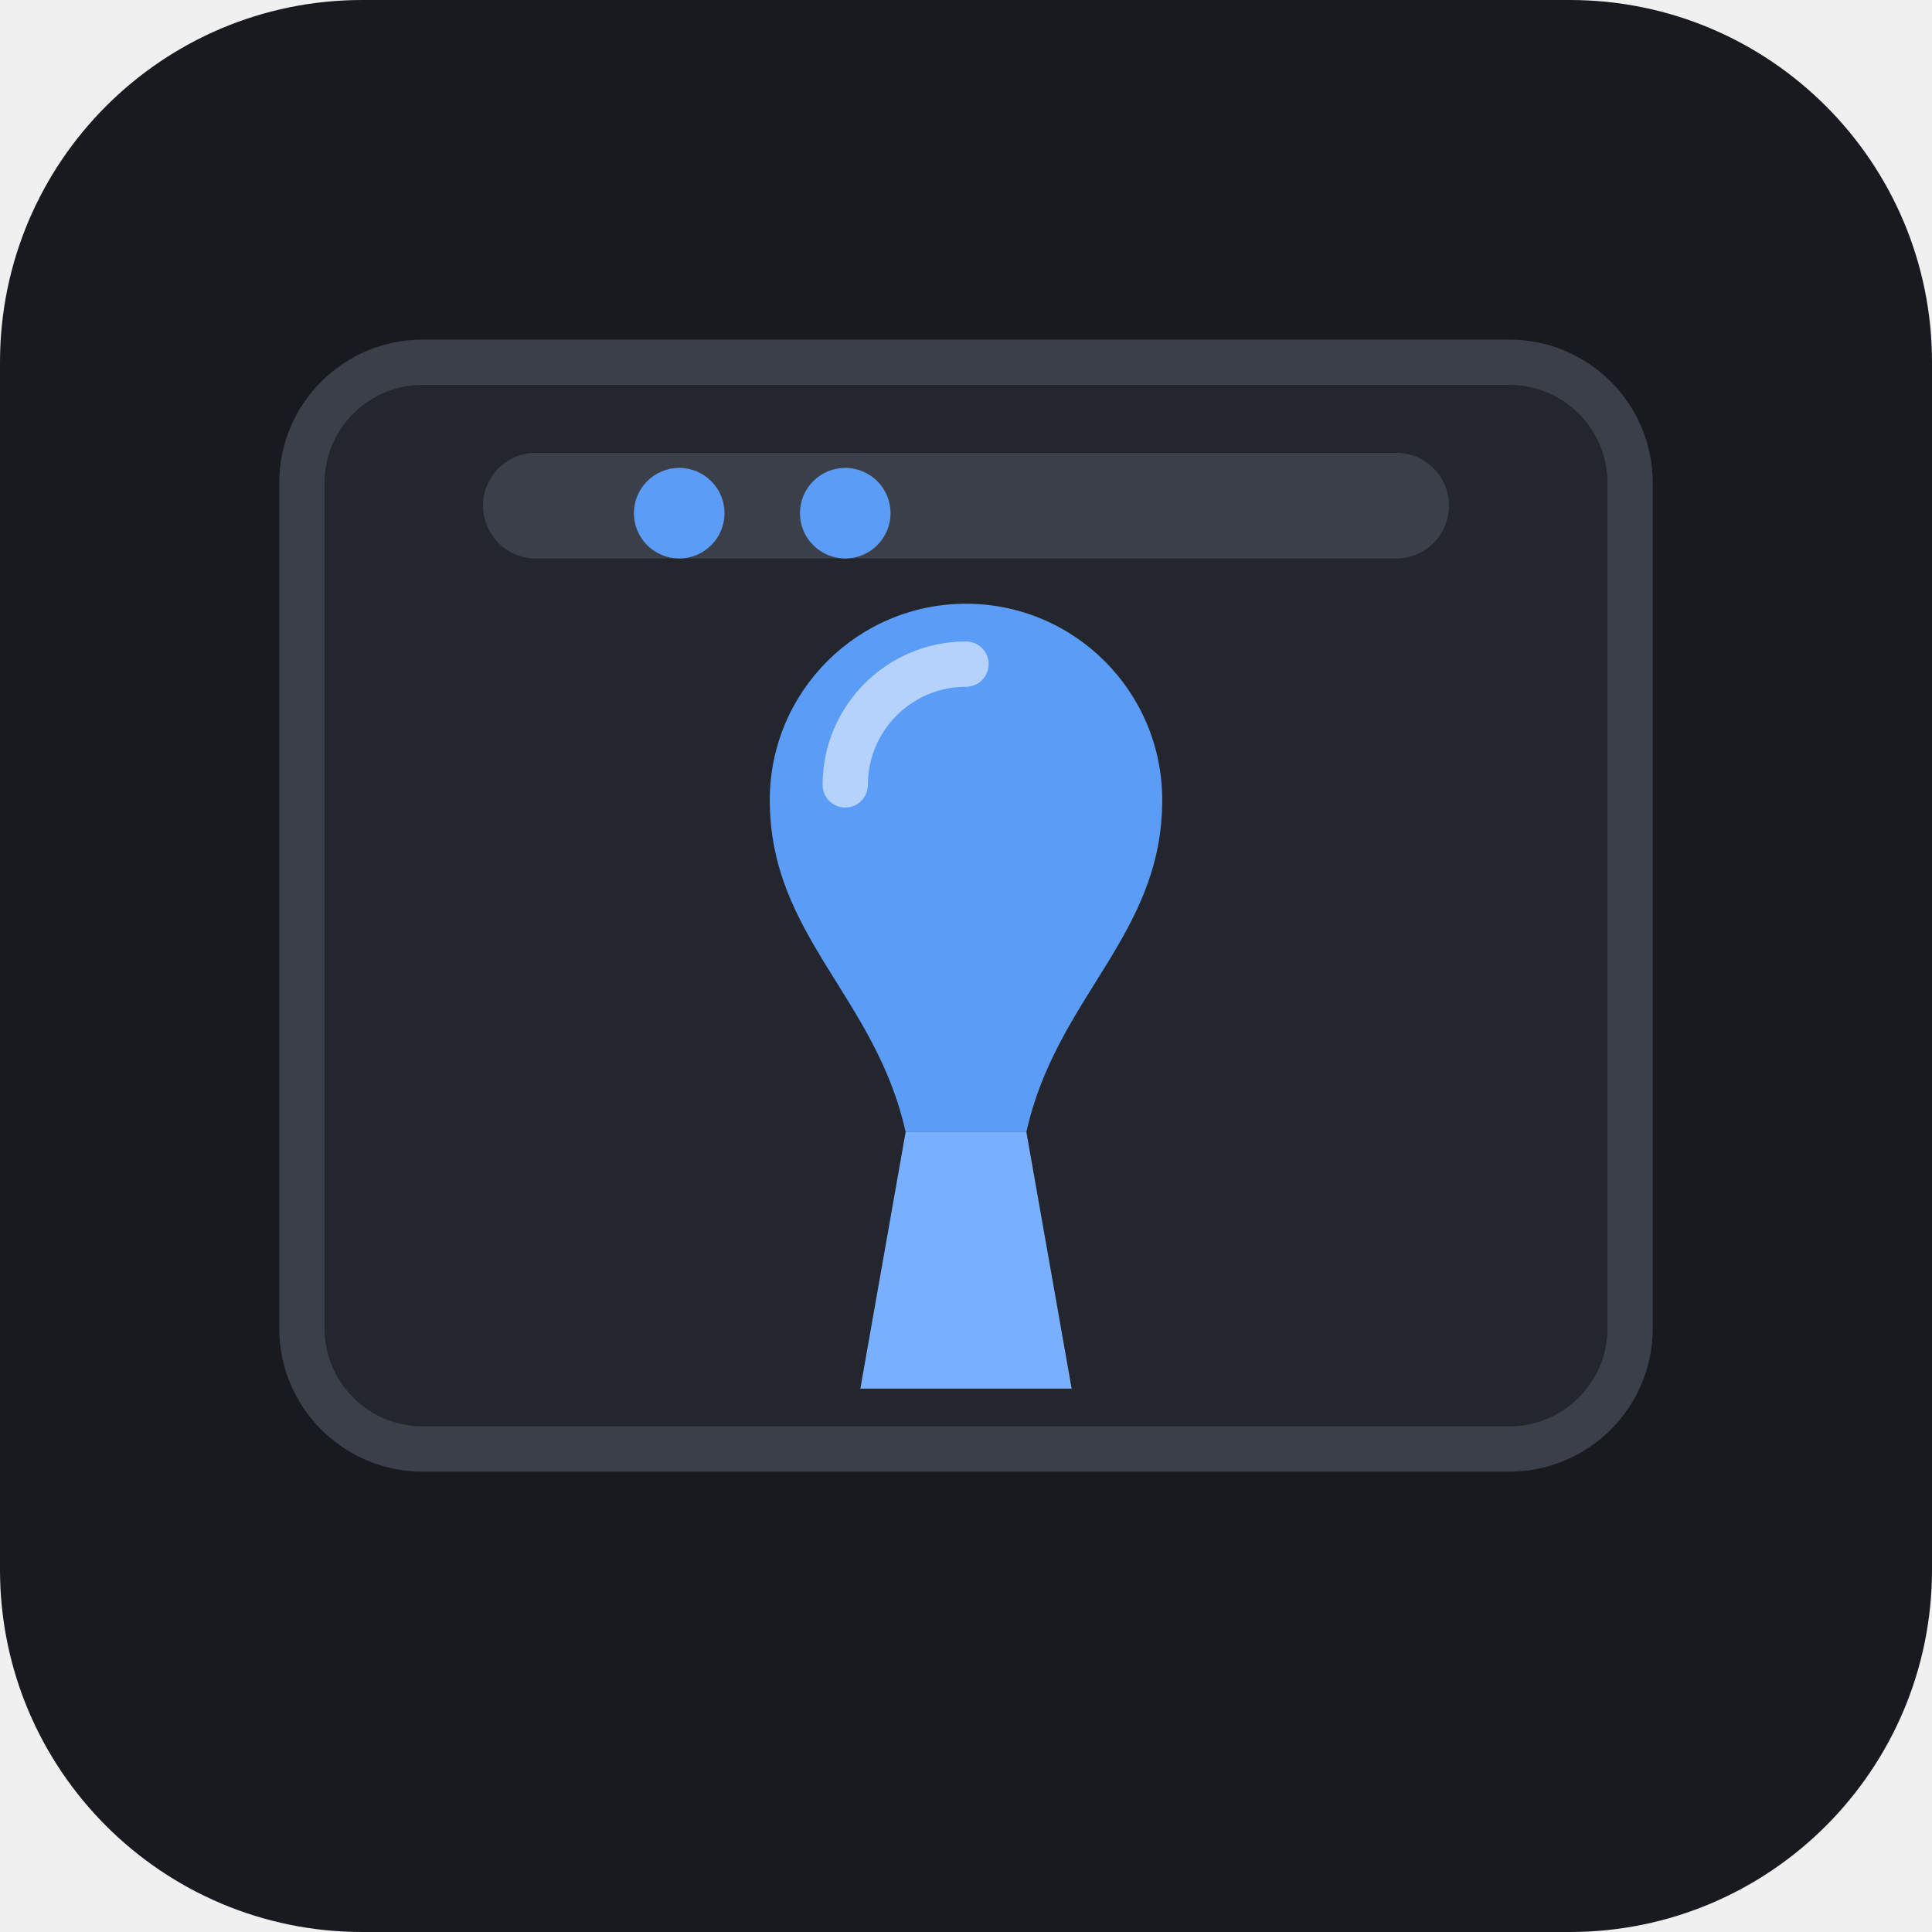
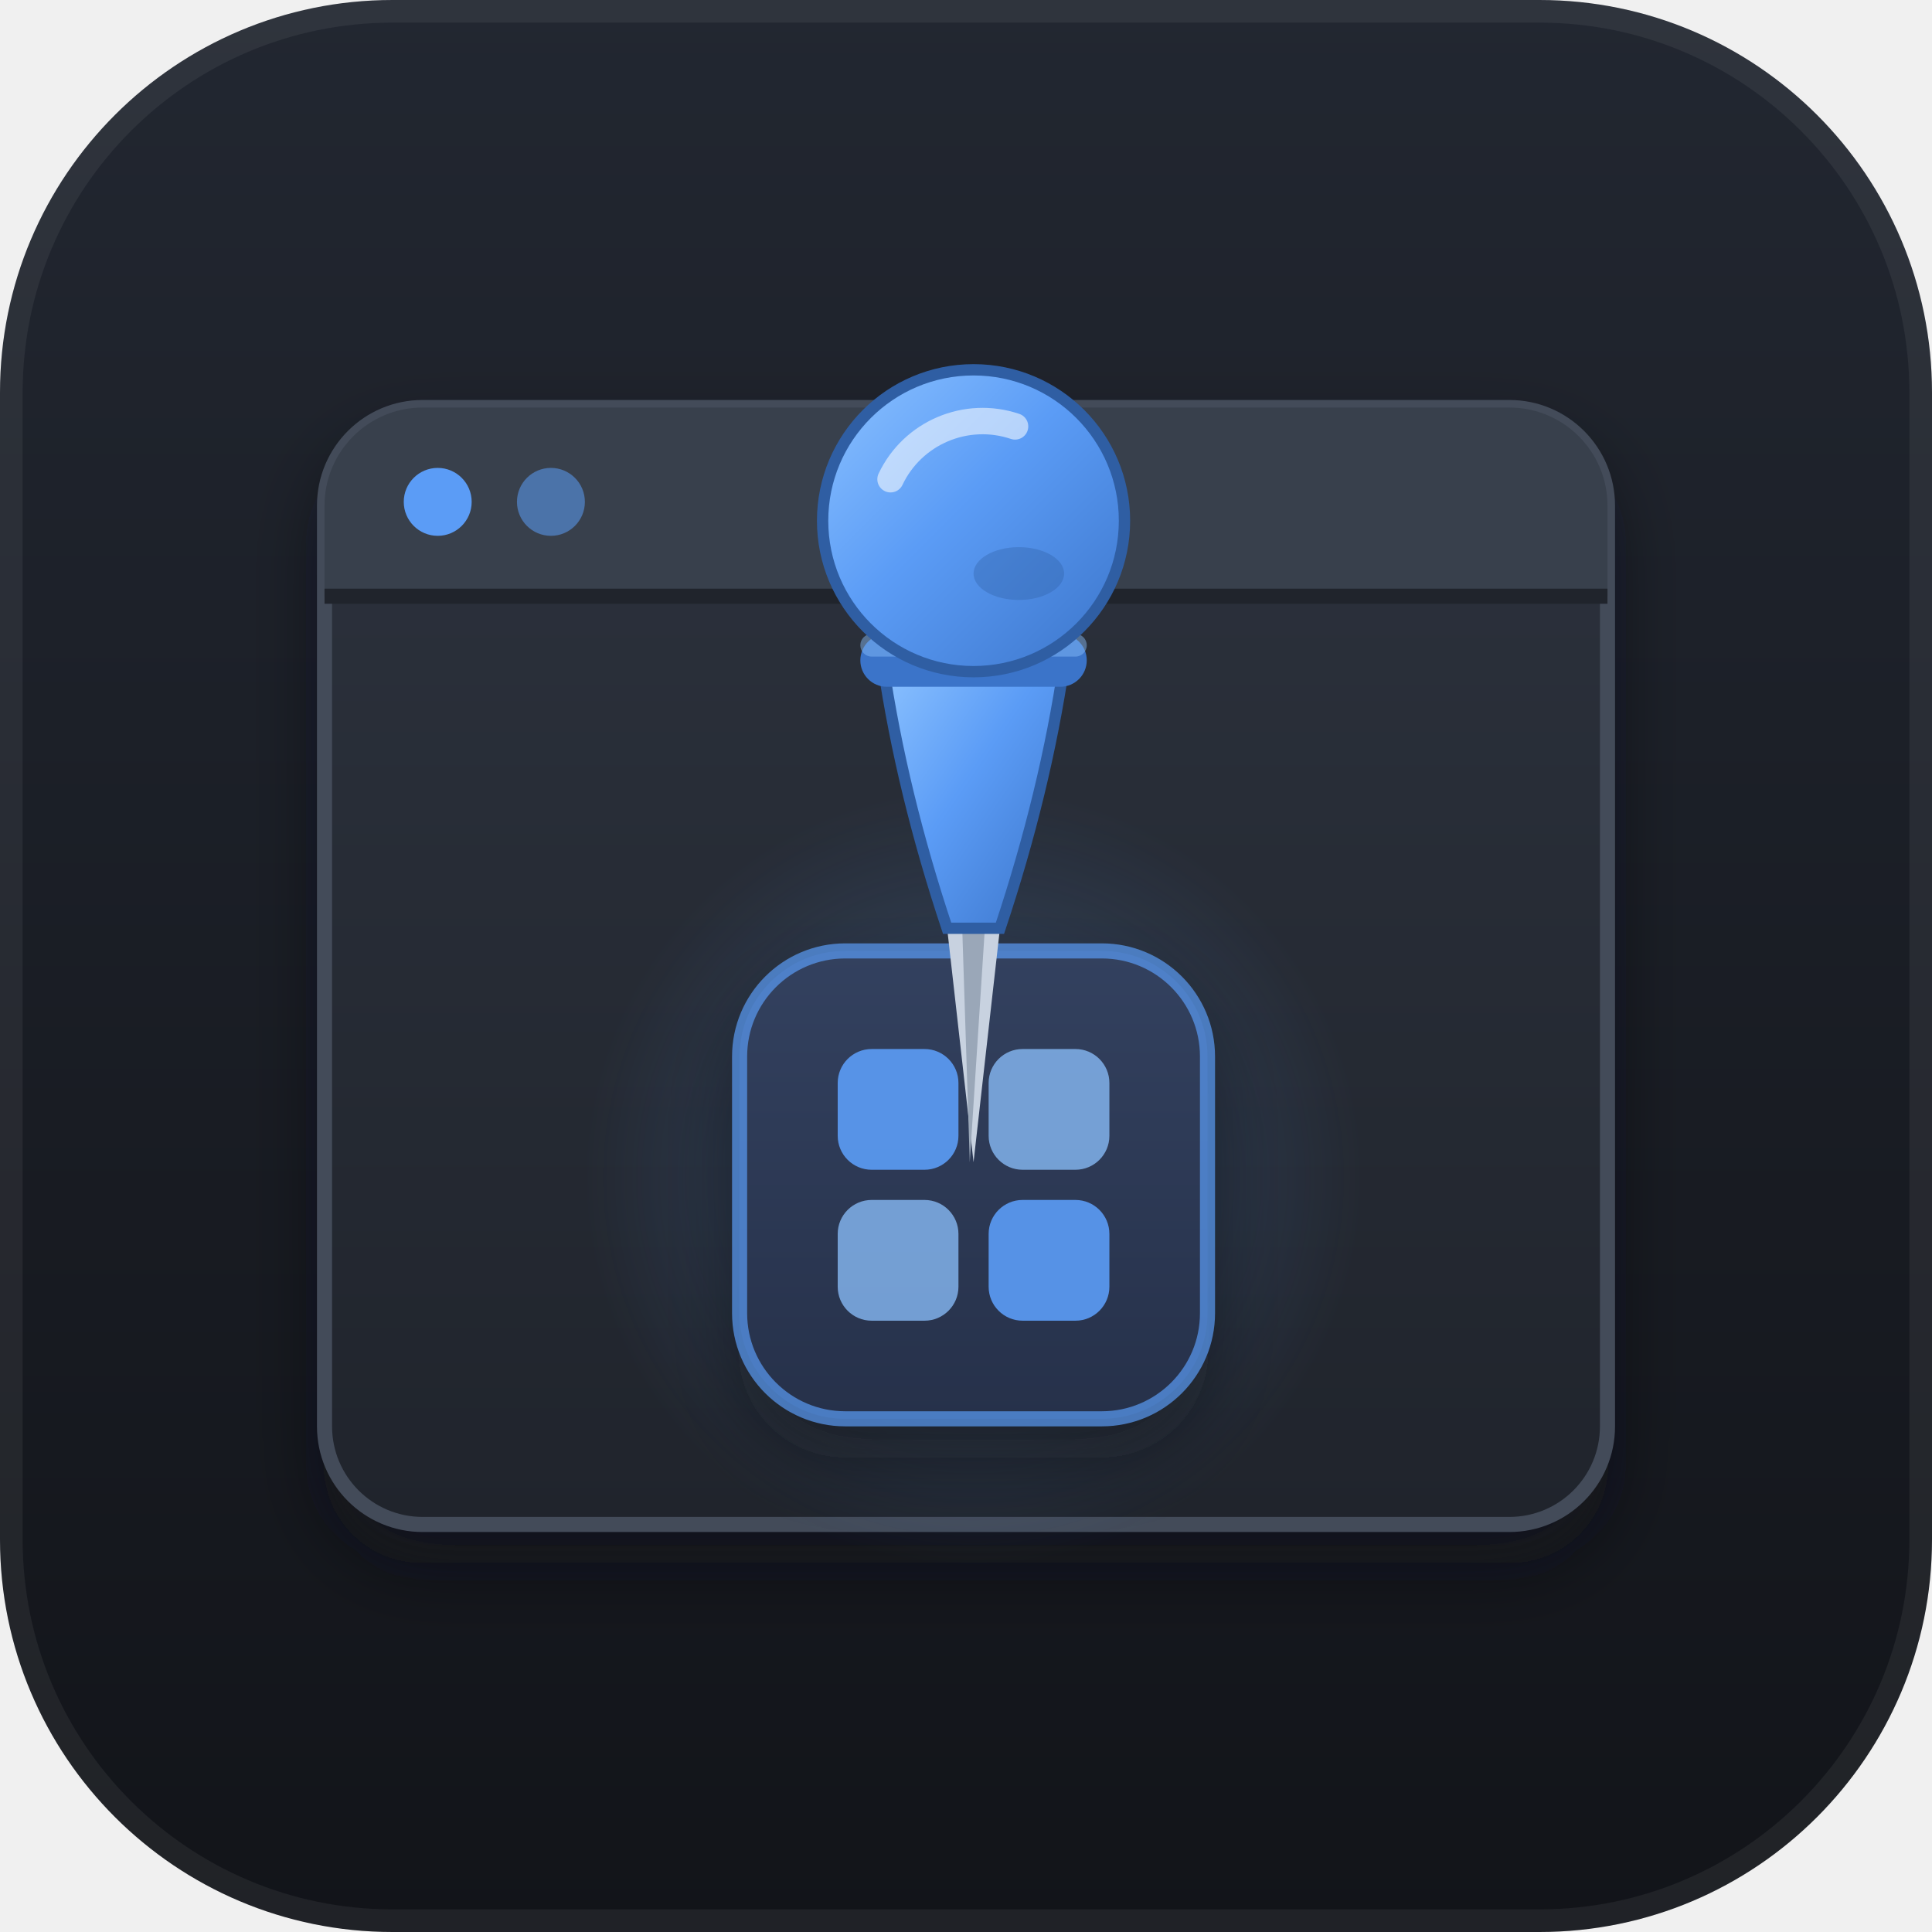
- <svg xmlns="http://www.w3.org/2000/svg" viewBox="0 0 128 128" role="img" aria-label="PinDesk logo">
-   <rect width="128" height="128" rx="24" fill="#181a1f" />
-   <path d="M28 24h72a8 8 0 0 1 8 8v56a8 8 0 0 1-8 8H28a8 8 0 0 1-8-8V32a8 8 0 0 1 8-8z" fill="#23262d" stroke="#3a3f4a" stroke-width="3" />
-   <rect x="32" y="30" width="64" height="7" rx="3.5" fill="#3a3f4a" />
-   <circle cx="45" cy="34" r="3" fill="#5b9cf6" />
-   <circle cx="56" cy="34" r="3" fill="#5b9cf6" />
-   <g transform="translate(64 66) rotate(0)">
-     <path d="M0-26a13 13 0 0 1 13 13c0 9-7 13-9 22H-4C-6 0-13-4-13-13A13 13 0 0 1 0-26z" fill="#5b9cf6" />
-     <path d="M-4 9h8l3 17H-7z" fill="#78affe" />
-     <path d="M-8-14a8 8 0 0 1 8-8" fill="none" stroke="#ffffff" stroke-opacity=".55" stroke-width="3" stroke-linecap="round" />
+ <svg xmlns="http://www.w3.org/2000/svg" viewBox="0 0 512 512" role="img" aria-label="PinDesk logo">
+   <defs>
+     <linearGradient id="bg" x1="0" y1="0" x2="0" y2="1">
+       <stop offset="0" stop-color="#222731" />
+       <stop offset="1" stop-color="#121419" />
+     </linearGradient>
+     <linearGradient id="panel" x1="0" y1="0" x2="0" y2="1">
+       <stop offset="0" stop-color="#2c323d" />
+       <stop offset="1" stop-color="#20242c" />
+     </linearGradient>
+     <linearGradient id="pin" x1="0" y1="0" x2="1" y2="1">
+       <stop offset="0" stop-color="#8cc2ff" />
+       <stop offset="0.45" stop-color="#5b9cf6" />
+       <stop offset="1" stop-color="#3b74c9" />
+     </linearGradient>
+     <linearGradient id="tile" x1="0" y1="0" x2="0" y2="1">
+       <stop offset="0" stop-color="#33415f" />
+       <stop offset="1" stop-color="#26314a" />
+     </linearGradient>
+     <radialGradient id="glow" cx="0.5" cy="0.5" r="0.5">
+       <stop offset="0" stop-color="#5b9cf6" stop-opacity="0.28" />
+       <stop offset="1" stop-color="#5b9cf6" stop-opacity="0" />
+     </radialGradient>
+     <filter id="soft" x="-50%" y="-50%" width="200%" height="200%">
+       <feGaussianBlur stdDeviation="10" />
+     </filter>
+   </defs>
+   <rect width="512" height="512" rx="104" fill="url(#bg)" />
+   <rect x="3" y="3" width="506" height="506" rx="101" fill="none" stroke="#ffffff" stroke-opacity="0.06" stroke-width="6" />
+   <rect x="86" y="108" width="340" height="296" rx="26" fill="#0d0f13" opacity="0.55" filter="url(#soft)" transform="translate(0 10)" />
+   <rect x="86" y="108" width="340" height="296" rx="26" fill="url(#panel)" stroke="#434b59" stroke-width="4" />
+   <path d="M86 134a26 26 0 0 1 26-26h288a26 26 0 0 1 26 26v24H86z" fill="#38404c" />
+   <path d="M86 158h340" stroke="#20242c" stroke-width="4" />
+   <circle cx="116" cy="133" r="9" fill="#5b9cf6" />
+   <circle cx="146" cy="133" r="9" fill="#5b9cf6" opacity="0.55" />
+   <circle cx="258" cy="312" r="104" fill="url(#glow)" />
+   <rect x="196" y="252" width="124" height="124" rx="28" fill="#0a0c10" opacity="0.45" filter="url(#soft)" transform="translate(0 10)" />
+   <rect x="196" y="252" width="124" height="124" rx="28" fill="url(#tile)" stroke="#5b9cf6" stroke-opacity="0.7" stroke-width="4" />
+   <rect x="222" y="278" width="32" height="32" rx="9" fill="#5b9cf6" opacity="0.9" />
+   <rect x="262" y="278" width="32" height="32" rx="9" fill="#8cc2ff" opacity="0.75" />
+   <rect x="222" y="318" width="32" height="32" rx="9" fill="#8cc2ff" opacity="0.75" />
+   <rect x="262" y="318" width="32" height="32" rx="9" fill="#5b9cf6" opacity="0.9" />
+   <g>
+     <path d="M251 246h14l-7 62z" fill="#c8d2e0" />
+     <path d="M255 246h6l-4 62z" fill="#9aa7b8" />
+     <path d="M234 176q5 34 17 70h14q12-36 17-70z" fill="url(#pin)" stroke="#2f5ea3" stroke-width="3" />
+     <rect x="228" y="168" width="60" height="14" rx="7" fill="#3b74c9" />
+     <rect x="228" y="168" width="60" height="6" rx="3" fill="#8cc2ff" opacity="0.45" />
+     <circle cx="258" cy="138" r="40" fill="url(#pin)" stroke="#2f5ea3" stroke-width="3" />
+     <path d="M236 127a27 27 0 0 1 33-14" fill="none" stroke="#ffffff" stroke-opacity="0.55" stroke-width="7" stroke-linecap="round" />
+     <ellipse cx="270" cy="152" rx="12" ry="7" fill="#2f5ea3" opacity="0.35" />
  </g>
</svg>
